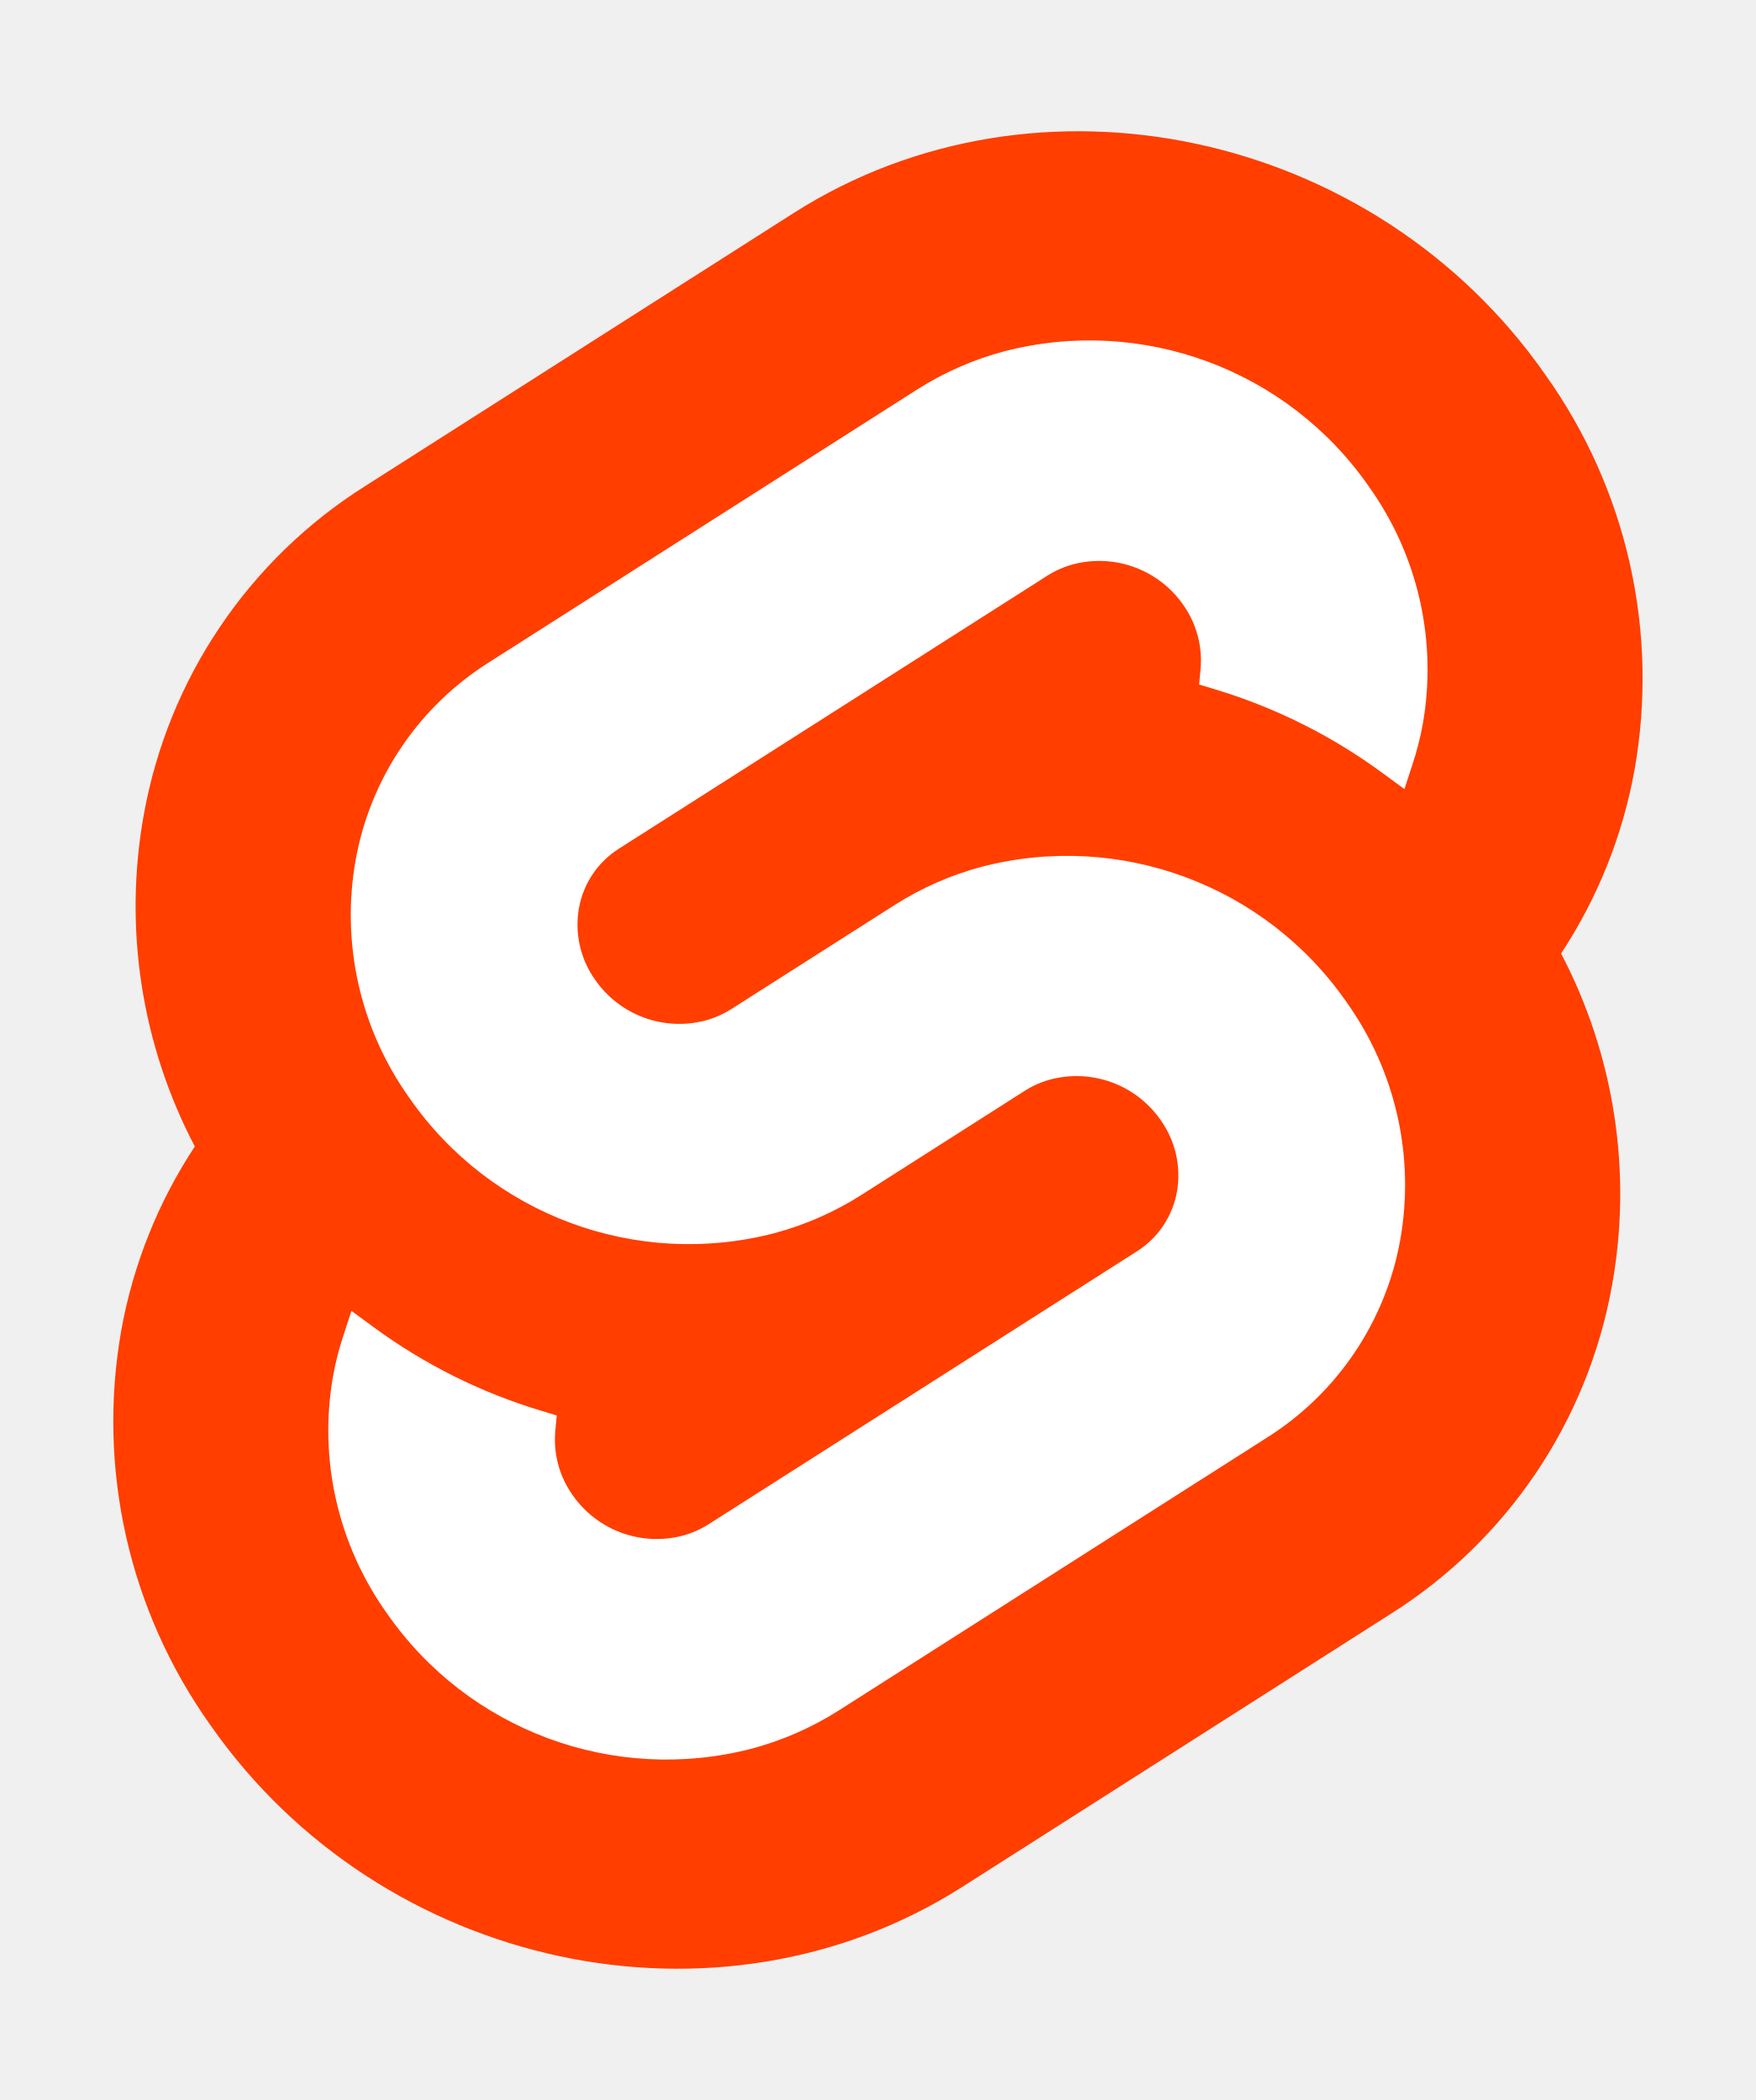
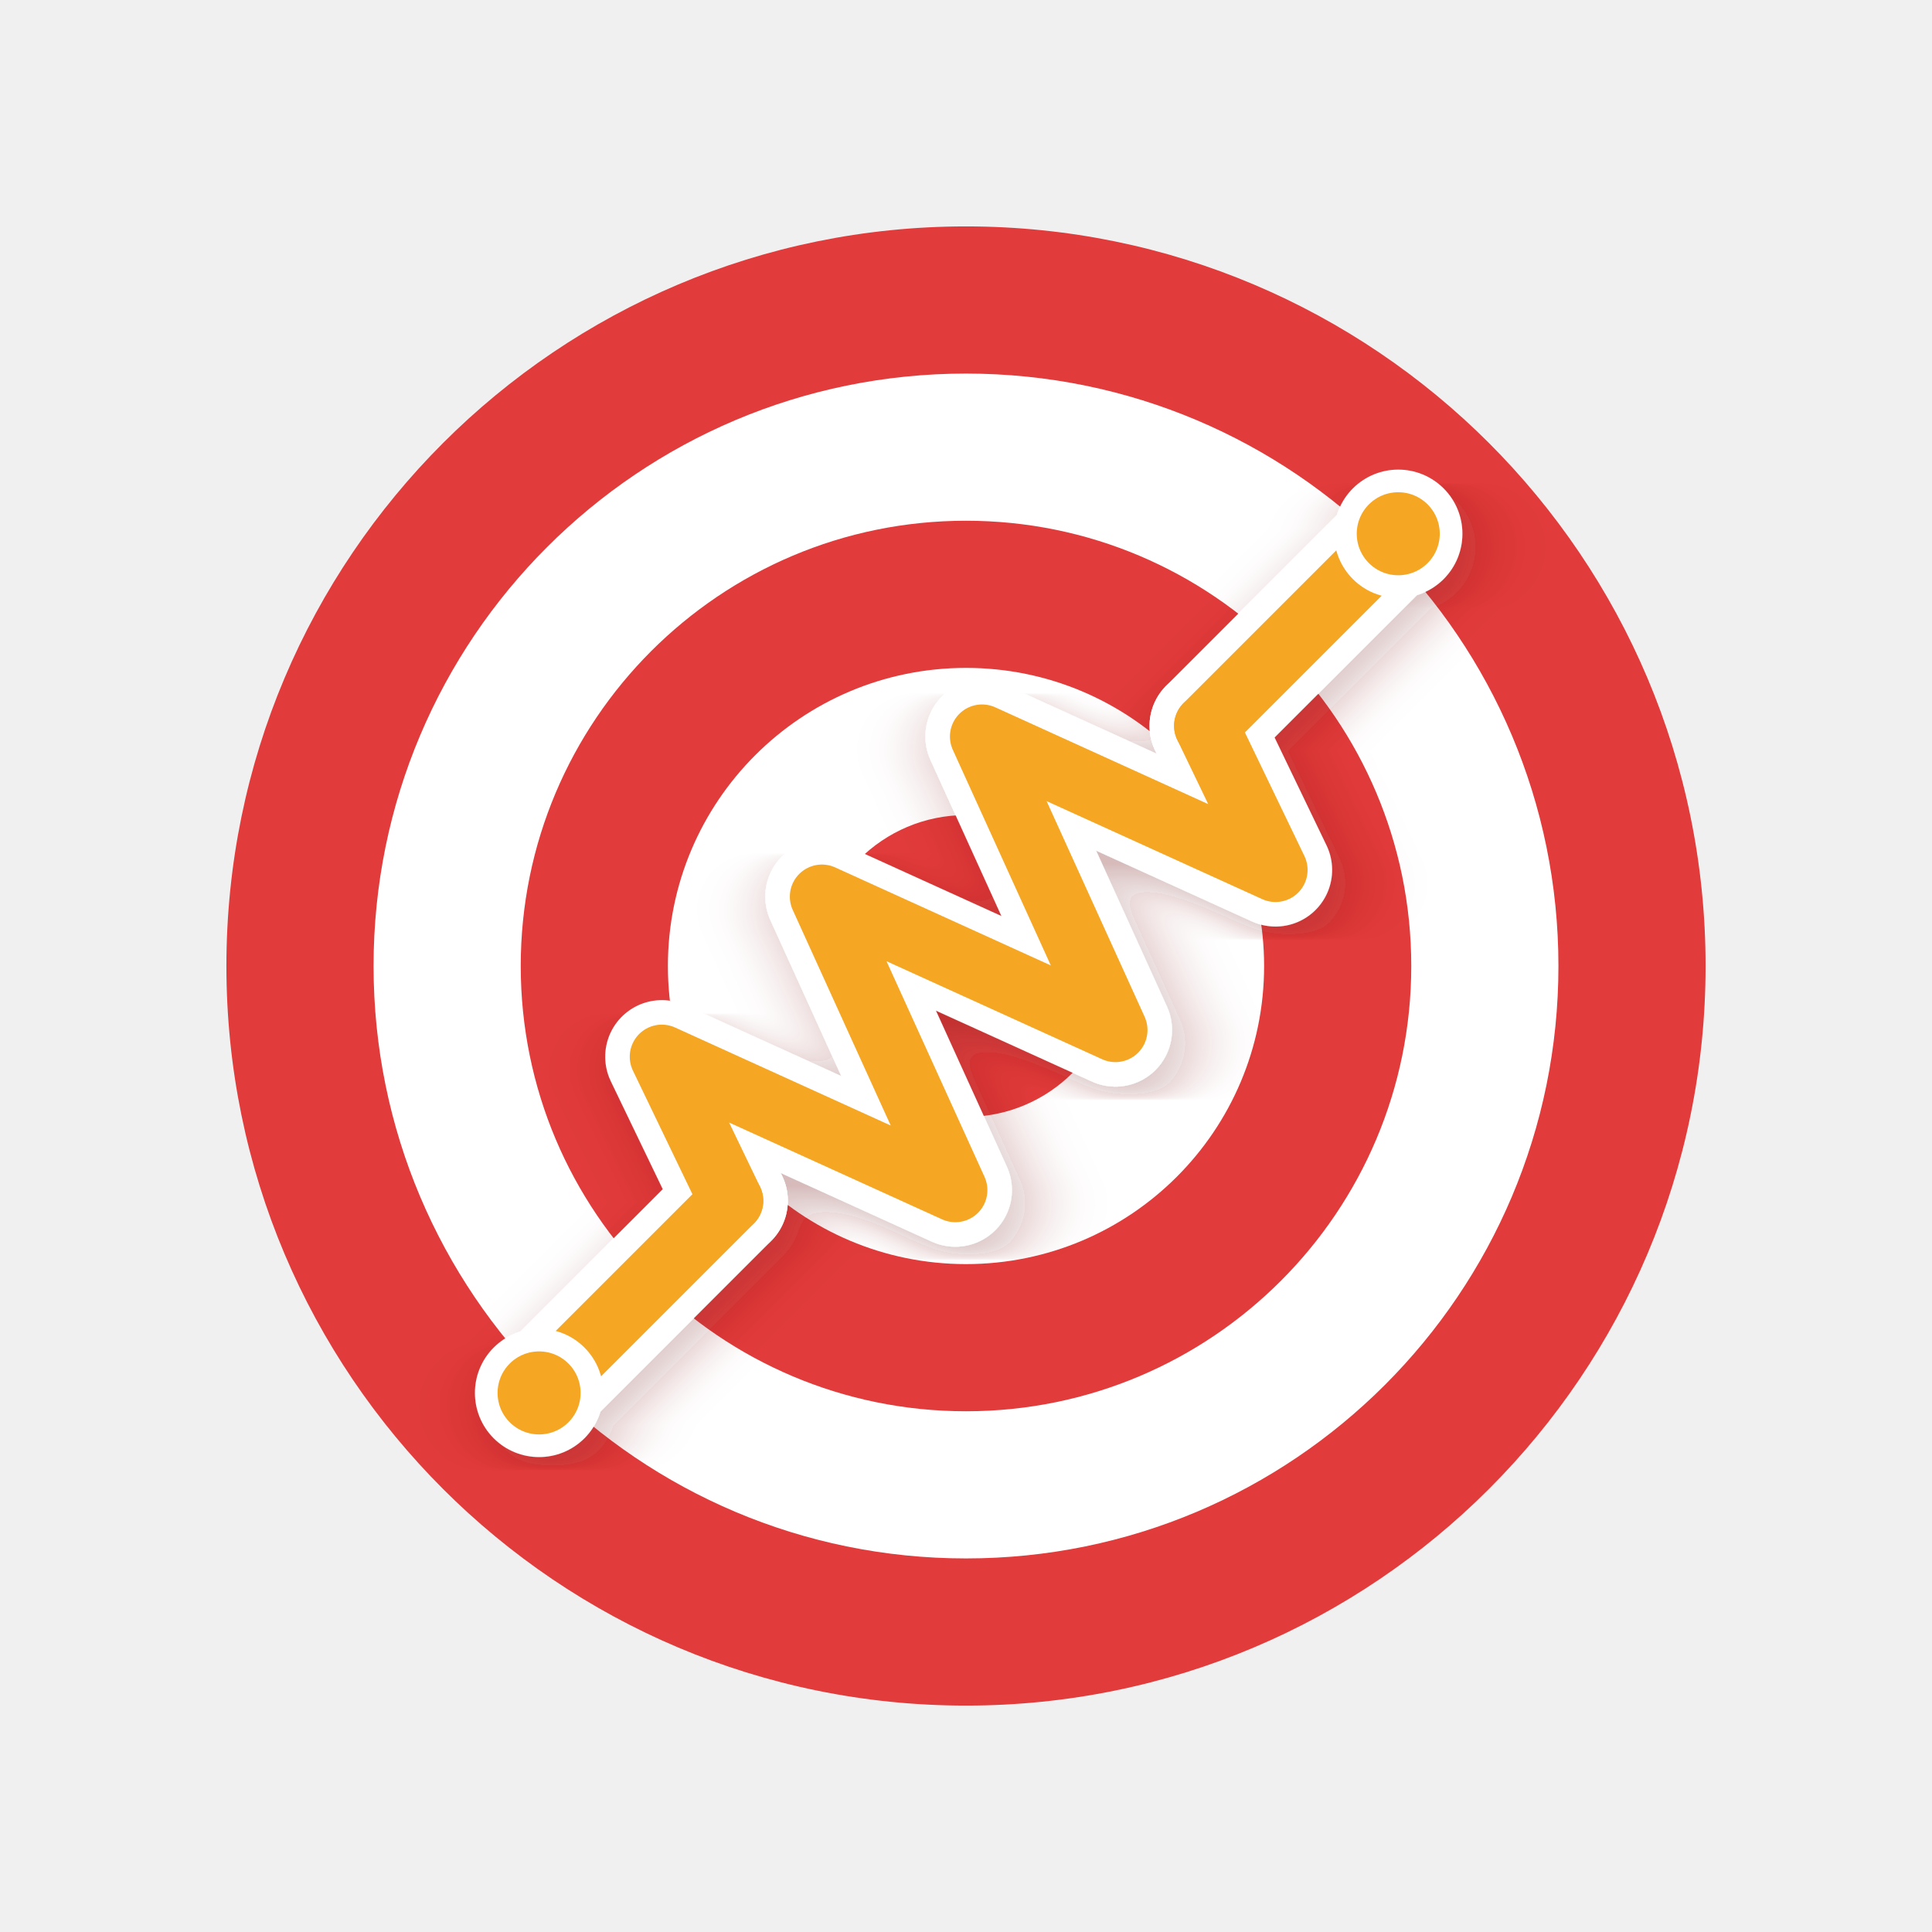
- <svg xmlns="http://www.w3.org/2000/svg" width="107" height="128" viewBox="0 0 107 128">
-   <path d="M94.157 22.819c-10.4-14.885-30.94-19.297-45.792-9.835L22.282 29.608A29.92 29.92 0 0 0 8.764 49.65a31.5 31.5 0 0 0 3.108 20.231 30 30 0 0 0-4.477 11.183 31.9 31.9 0 0 0 5.448 24.116c10.402 14.887 30.942 19.297 45.791 9.835l26.083-16.624A29.92 29.92 0 0 0 98.235 78.35a31.53 31.53 0 0 0-3.105-20.232 30 30 0 0 0 4.474-11.182 31.88 31.88 0 0 0-5.447-24.116" style="fill:#ff3e00" />
-   <path d="M45.817 106.582a20.72 20.72 0 0 1-22.237-8.243 19.17 19.17 0 0 1-3.277-14.503 18 18 0 0 1 .624-2.435l.49-1.498 1.337.981a33.6 33.6 0 0 0 10.203 5.098l.97.294-.09.968a5.85 5.85 0 0 0 1.052 3.878 6.24 6.24 0 0 0 6.695 2.485 5.8 5.8 0 0 0 1.603-.704L69.27 76.28a5.43 5.43 0 0 0 2.45-3.631 5.8 5.8 0 0 0-.987-4.371 6.24 6.24 0 0 0-6.698-2.487 5.7 5.7 0 0 0-1.6.704l-9.953 6.345a19 19 0 0 1-5.296 2.326 20.72 20.72 0 0 1-22.237-8.243 19.17 19.17 0 0 1-3.277-14.502 17.99 17.99 0 0 1 8.13-12.052l26.081-16.623a19 19 0 0 1 5.3-2.329 20.72 20.72 0 0 1 22.237 8.243 19.17 19.17 0 0 1 3.277 14.503 18 18 0 0 1-.624 2.435l-.49 1.498-1.337-.98a33.6 33.6 0 0 0-10.203-5.1l-.97-.294.09-.968a5.86 5.86 0 0 0-1.052-3.878 6.24 6.24 0 0 0-6.696-2.485 5.8 5.8 0 0 0-1.602.704L37.73 51.72a5.42 5.42 0 0 0-2.449 3.63 5.79 5.79 0 0 0 .986 4.372 6.24 6.24 0 0 0 6.698 2.486 5.8 5.8 0 0 0 1.602-.704l9.952-6.342a19 19 0 0 1 5.295-2.328 20.72 20.72 0 0 1 22.237 8.242 19.17 19.17 0 0 1 3.277 14.503 18 18 0 0 1-8.13 12.053l-26.081 16.622a19 19 0 0 1-5.3 2.328" style="fill:#fff" />
+ <svg xmlns="http://www.w3.org/2000/svg" viewBox="0 0 512 512">
+   <defs>
+     <filter id="lift" x="-25%" y="-25%" width="150%" height="150%">
+       <feDropShadow dx="0" dy="5" stdDeviation="7" flood-color="#7A1414" flood-opacity="0.30" />
+     </filter>
+   </defs>
+   <circle cx="256" cy="256" r="196" fill="#E23B3B" />
+   <circle cx="256" cy="256" r="157" fill="#FFFFFF" />
+   <circle cx="256" cy="256" r="118" fill="#E23B3B" />
+   <circle cx="256" cy="256" r="79" fill="#FFFFFF" />
+   <circle cx="256" cy="256" r="40" fill="#E23B3B" />
+   <g transform="rotate(-45 256 256)" filter="url(#lift)">
+     <g fill="none" stroke="#FFFFFF" stroke-width="30" stroke-linecap="round" stroke-linejoin="round">
+       <path d="M96 256 L168 256" />
+       <path d="M168 256 L182 216 L212 296 L242 216 L272 296 L302 216 L332 296 L346 256" />
+       <path d="M346 256 L418 256" />
+     </g>
+     <g fill="none" stroke="#F5A623" stroke-width="17" stroke-linecap="round" stroke-linejoin="round">
+       <path d="M96 256 L168 256" />
+       <path d="M168 256 L182 216 L212 296 L242 216 L272 296 L302 216 L332 296 L346 256" />
+       <path d="M346 256 L418 256" />
+     </g>
+     <circle cx="96" cy="256" r="14" fill="#F5A623" stroke="#FFFFFF" stroke-width="6" />
+     <circle cx="418" cy="256" r="14" fill="#F5A623" stroke="#FFFFFF" stroke-width="6" />
+   </g>
</svg>
